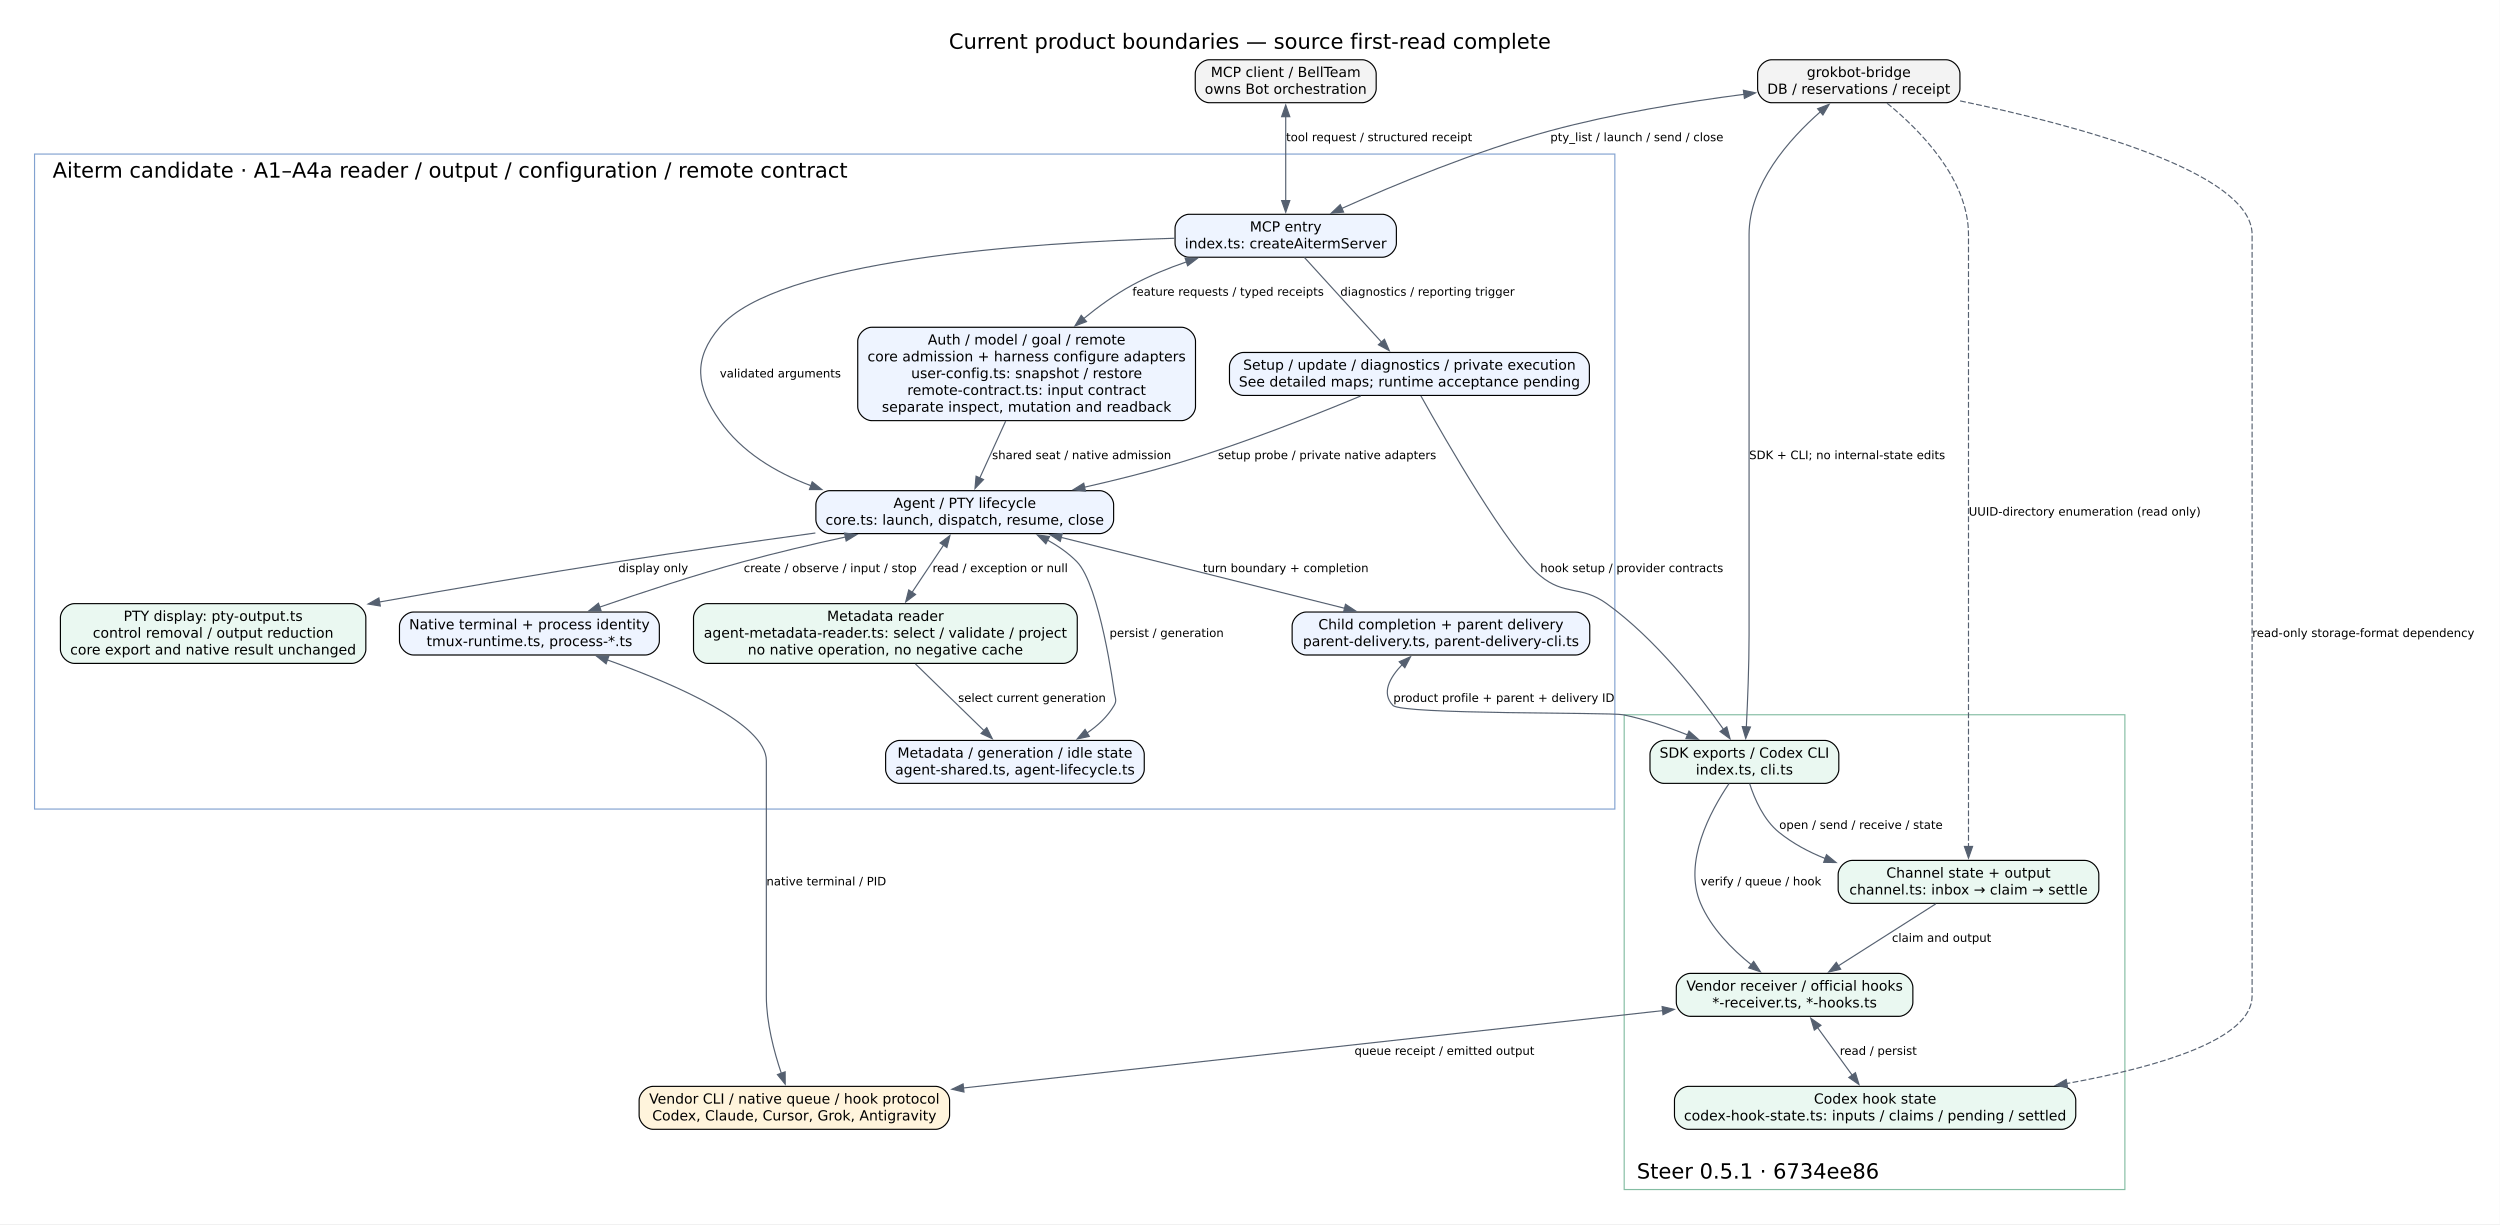
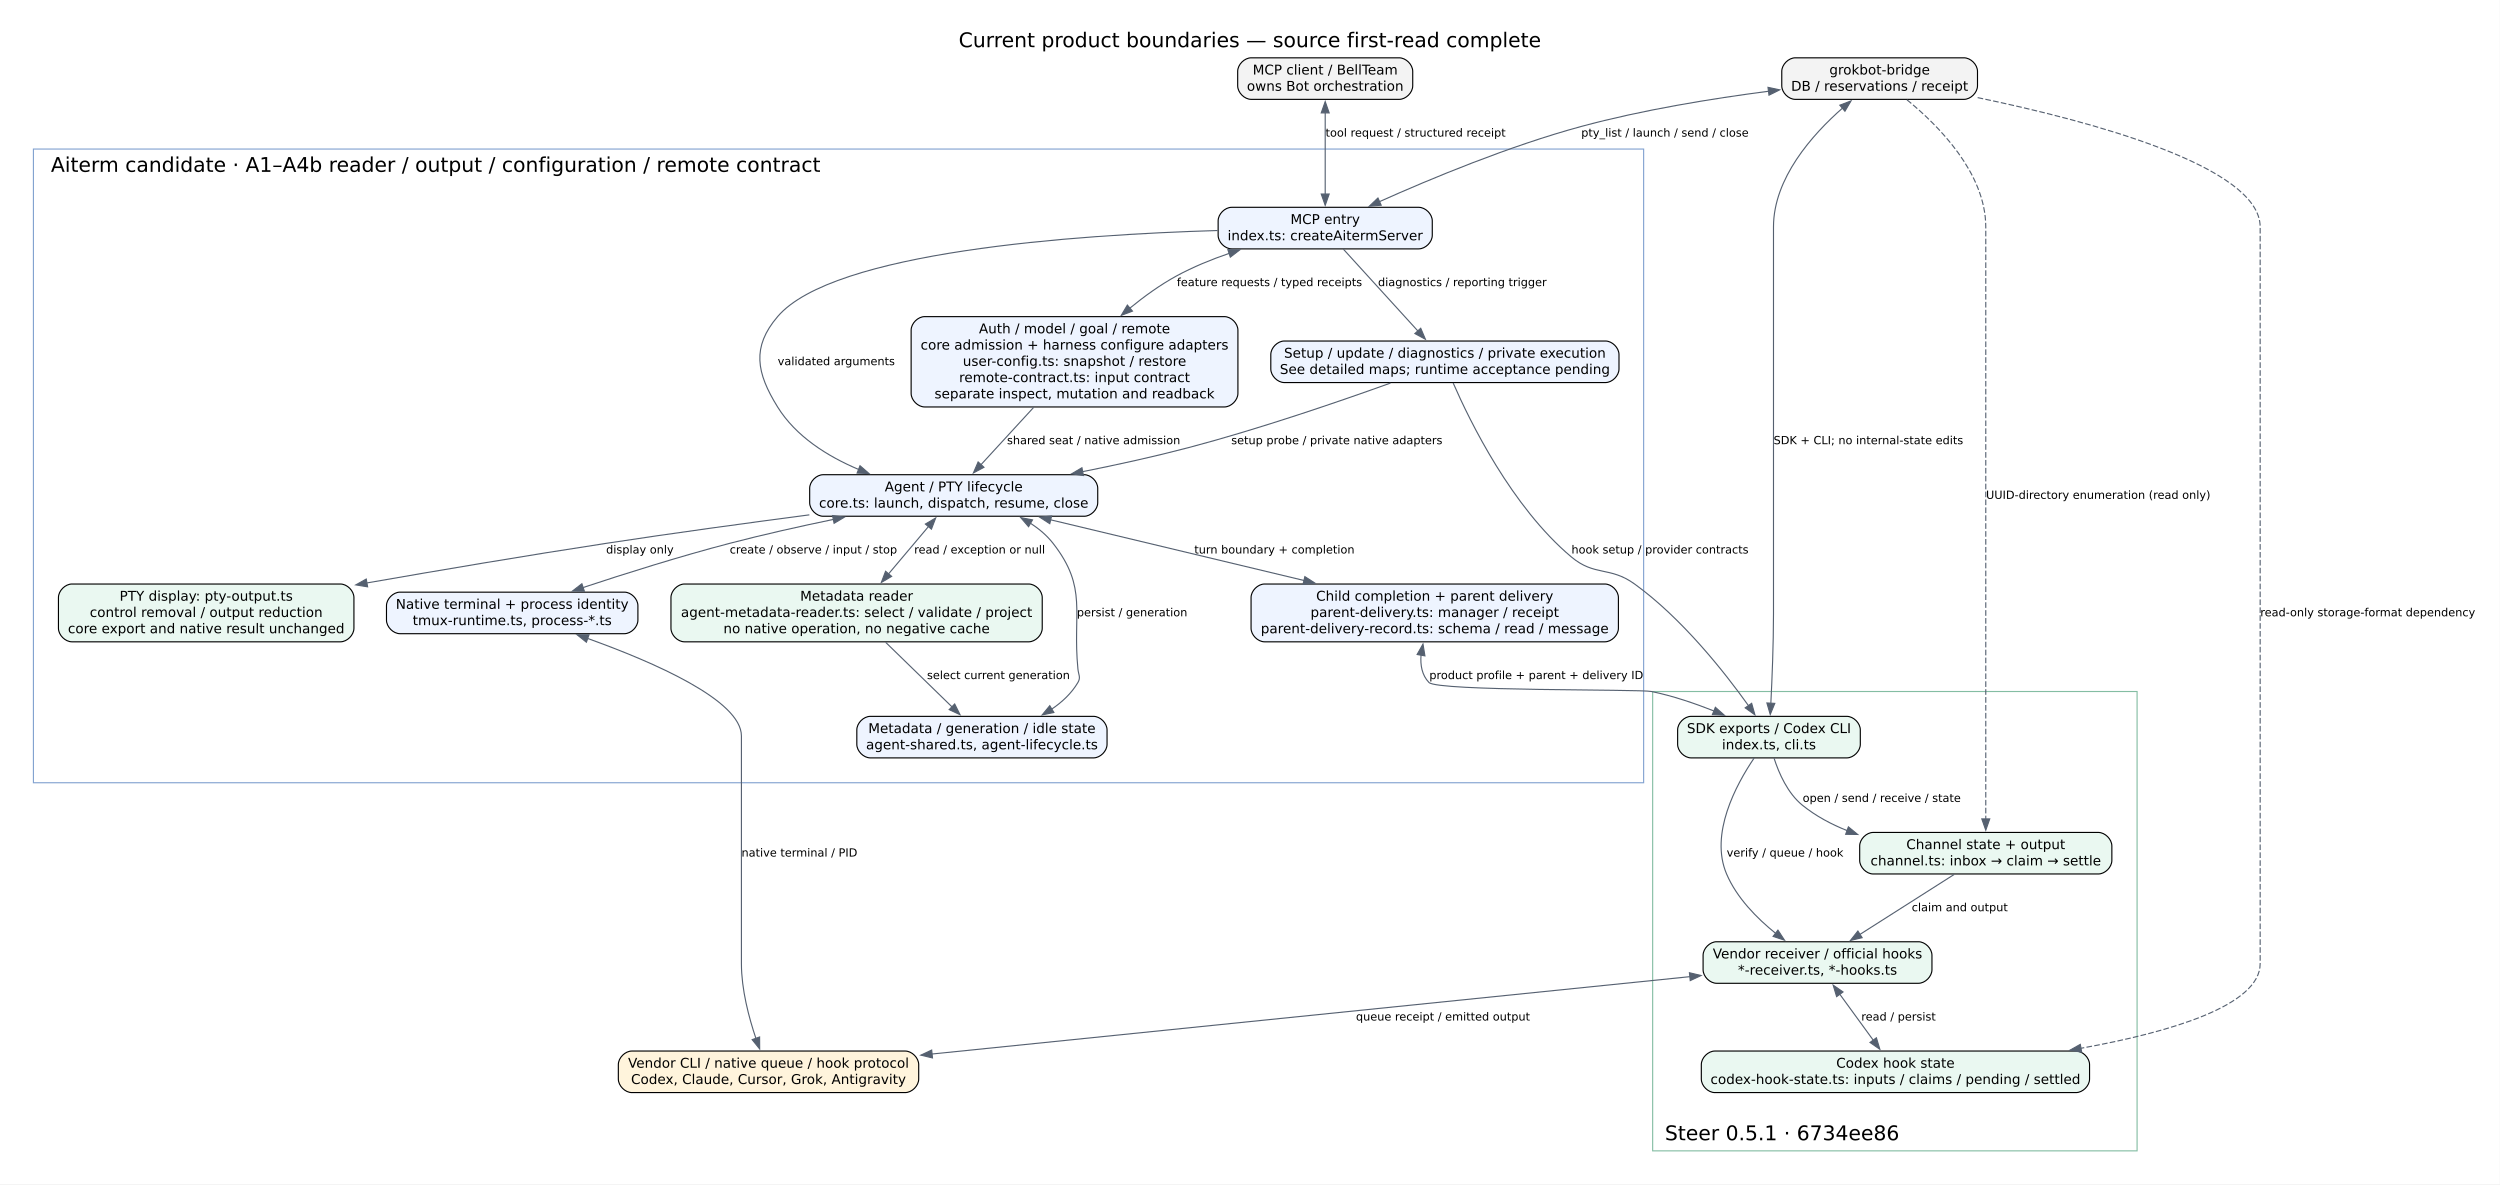
- <svg xmlns="http://www.w3.org/2000/svg" width="2142pt" height="1049pt" viewBox="0.00 0.00 2142.00 1049.00">
+ <svg xmlns="http://www.w3.org/2000/svg" width="2214pt" height="1049pt" viewBox="0.00 0.00 2214.00 1049.00">
  <g id="graph0" class="graph" transform="scale(1 1) rotate(0) translate(21.6 1027.2)">
-     <polygon fill="white" stroke="none" points="-21.6,21.6 -21.6,-1027.2 2120.19,-1027.2 2120.19,21.6 -21.6,21.6" />
-     <text xml:space="preserve" text-anchor="middle" x="1049.29" y="-985.4" font-family="DejaVu Sans" font-size="18.00">Current product boundaries — source first-read complete</text>
+     <polygon fill="white" stroke="none" points="-21.6,21.6 -21.6,-1027.2 2192.19,-1027.2 2192.19,21.6 -21.6,21.6" />
+     <text xml:space="preserve" text-anchor="middle" x="1085.29" y="-985.4" font-family="DejaVu Sans" font-size="18.00">Current product boundaries — source first-read complete</text>
    <g id="clust1" class="cluster">
-       <polygon fill="white" stroke="#82a2d0" points="8,-334 8,-895.2 1362,-895.2 1362,-334 8,-334" />
-       <text xml:space="preserve" text-anchor="middle" x="364.06" y="-875" font-family="DejaVu Sans" font-size="18.00">Aiterm candidate · A1–A4a reader / output / configuration / remote contract</text>
+       <polygon fill="white" stroke="#82a2d0" points="8,-334 8,-895.2 1434,-895.2 1434,-334 8,-334" />
+       <text xml:space="preserve" text-anchor="middle" x="364.26" y="-875" font-family="DejaVu Sans" font-size="18.00">Aiterm candidate · A1–A4b reader / output / configuration / remote contract</text>
    </g>
    <g id="clust2" class="cluster">
-       <polygon fill="white" stroke="#84bda3" points="1370,-8 1370,-414.8 1799,-414.8 1799,-8 1370,-8" />
-       <text xml:space="preserve" text-anchor="middle" x="1484.65" y="-17.4" font-family="DejaVu Sans" font-size="18.00">Steer 0.5.1 · 6734ee86</text>
+       <polygon fill="white" stroke="#84bda3" points="1442,-8 1442,-414.8 1871,-414.8 1871,-8 1442,-8" />
+       <text xml:space="preserve" text-anchor="middle" x="1556.65" y="-17.4" font-family="DejaVu Sans" font-size="18.00">Steer 0.5.1 · 6734ee86</text>
    </g>
    <g id="node1" class="node">
-       <path fill="#f3f3f3" stroke="black" d="M1145.51,-976C1145.51,-976 1014.49,-976 1014.49,-976 1008.49,-976 1002.49,-970 1002.49,-964 1002.49,-964 1002.49,-951.2 1002.49,-951.2 1002.49,-945.2 1008.49,-939.2 1014.49,-939.2 1014.49,-939.2 1145.51,-939.2 1145.51,-939.2 1151.51,-939.2 1157.51,-945.2 1157.51,-951.2 1157.51,-951.2 1157.51,-964 1157.51,-964 1157.51,-970 1151.51,-976 1145.51,-976" />
-       <text xml:space="preserve" text-anchor="middle" x="1080" y="-961.2" font-family="DejaVu Sans" font-size="12.00">MCP client / BellTeam</text>
-       <text xml:space="preserve" text-anchor="middle" x="1080" y="-946.8" font-family="DejaVu Sans" font-size="12.00">owns Bot orchestration</text>
+       <path fill="#f3f3f3" stroke="black" d="M1217.51,-976C1217.51,-976 1086.49,-976 1086.49,-976 1080.49,-976 1074.49,-970 1074.49,-964 1074.49,-964 1074.49,-951.2 1074.49,-951.2 1074.49,-945.2 1080.49,-939.2 1086.49,-939.2 1086.49,-939.2 1217.51,-939.2 1217.51,-939.2 1223.51,-939.2 1229.51,-945.2 1229.51,-951.2 1229.51,-951.2 1229.51,-964 1229.51,-964 1229.51,-970 1223.51,-976 1217.51,-976" />
+       <text xml:space="preserve" text-anchor="middle" x="1152" y="-961.2" font-family="DejaVu Sans" font-size="12.00">MCP client / BellTeam</text>
+       <text xml:space="preserve" text-anchor="middle" x="1152" y="-946.8" font-family="DejaVu Sans" font-size="12.00">owns Bot orchestration</text>
    </g>
    <g id="node3" class="node">
-       <path fill="#eef4ff" stroke="black" d="M1162.82,-843.6C1162.82,-843.6 997.18,-843.6 997.18,-843.6 991.18,-843.6 985.18,-837.6 985.18,-831.6 985.18,-831.6 985.18,-818.8 985.18,-818.8 985.18,-812.8 991.18,-806.8 997.18,-806.8 997.18,-806.8 1162.82,-806.8 1162.82,-806.8 1168.82,-806.8 1174.82,-812.8 1174.82,-818.8 1174.82,-818.8 1174.82,-831.6 1174.82,-831.6 1174.82,-837.6 1168.82,-843.6 1162.82,-843.6" />
-       <text xml:space="preserve" text-anchor="middle" x="1080" y="-828.8" font-family="DejaVu Sans" font-size="12.00">MCP entry</text>
-       <text xml:space="preserve" text-anchor="middle" x="1080" y="-814.4" font-family="DejaVu Sans" font-size="12.00">index.ts: createAitermServer</text>
+       <path fill="#eef4ff" stroke="black" d="M1234.82,-843.6C1234.82,-843.6 1069.18,-843.6 1069.18,-843.6 1063.18,-843.6 1057.18,-837.6 1057.18,-831.6 1057.18,-831.6 1057.18,-818.8 1057.18,-818.8 1057.18,-812.8 1063.18,-806.8 1069.18,-806.8 1069.18,-806.8 1234.82,-806.8 1234.82,-806.8 1240.82,-806.8 1246.82,-812.8 1246.82,-818.8 1246.82,-818.8 1246.82,-831.6 1246.82,-831.6 1246.82,-837.6 1240.82,-843.6 1234.82,-843.6" />
+       <text xml:space="preserve" text-anchor="middle" x="1152" y="-828.8" font-family="DejaVu Sans" font-size="12.00">MCP entry</text>
+       <text xml:space="preserve" text-anchor="middle" x="1152" y="-814.4" font-family="DejaVu Sans" font-size="12.00">index.ts: createAitermServer</text>
    </g>
    <g id="edge1" class="edge">
-       <path fill="none" stroke="#556070" d="M1080,-927.48C1080,-905.93 1080,-876.72 1080,-855.2" />
-       <polygon fill="#556070" stroke="#556070" points="1076.5,-927.23 1080,-937.23 1083.5,-927.23 1076.5,-927.23" />
-       <polygon fill="#556070" stroke="#556070" points="1083.5,-855.36 1080,-845.36 1076.5,-855.36 1083.5,-855.36" />
-       <text xml:space="preserve" text-anchor="middle" x="1160.08" y="-906.2" font-family="DejaVu Sans" font-size="10.00">tool request / structured receipt</text>
+       <path fill="none" stroke="#556070" d="M1152,-927.48C1152,-905.93 1152,-876.72 1152,-855.2" />
+       <polygon fill="#556070" stroke="#556070" points="1148.5,-927.23 1152,-937.23 1155.5,-927.23 1148.5,-927.23" />
+       <polygon fill="#556070" stroke="#556070" points="1155.5,-855.36 1152,-845.36 1148.5,-855.36 1155.5,-855.36" />
+       <text xml:space="preserve" text-anchor="middle" x="1232.08" y="-906.2" font-family="DejaVu Sans" font-size="10.00">tool request / structured receipt</text>
    </g>
    <g id="node2" class="node">
-       <path fill="#f3f3f3" stroke="black" d="M1645.67,-976C1645.67,-976 1496.33,-976 1496.33,-976 1490.33,-976 1484.33,-970 1484.33,-964 1484.33,-964 1484.33,-951.2 1484.33,-951.2 1484.33,-945.2 1490.33,-939.2 1496.33,-939.2 1496.33,-939.2 1645.67,-939.2 1645.67,-939.2 1651.67,-939.2 1657.67,-945.2 1657.67,-951.2 1657.67,-951.2 1657.67,-964 1657.67,-964 1657.67,-970 1651.67,-976 1645.67,-976" />
-       <text xml:space="preserve" text-anchor="middle" x="1571" y="-961.2" font-family="DejaVu Sans" font-size="12.00">grokbot-bridge</text>
-       <text xml:space="preserve" text-anchor="middle" x="1571" y="-946.8" font-family="DejaVu Sans" font-size="12.00">DB / reservations / receipt</text>
+       <path fill="#f3f3f3" stroke="black" d="M1717.67,-976C1717.67,-976 1568.33,-976 1568.33,-976 1562.33,-976 1556.33,-970 1556.33,-964 1556.33,-964 1556.33,-951.2 1556.33,-951.2 1556.33,-945.2 1562.33,-939.2 1568.33,-939.2 1568.33,-939.2 1717.67,-939.2 1717.67,-939.2 1723.67,-939.2 1729.67,-945.2 1729.67,-951.2 1729.67,-951.2 1729.67,-964 1729.67,-964 1729.67,-970 1723.67,-976 1717.67,-976" />
+       <text xml:space="preserve" text-anchor="middle" x="1643" y="-961.2" font-family="DejaVu Sans" font-size="12.00">grokbot-bridge</text>
+       <text xml:space="preserve" text-anchor="middle" x="1643" y="-946.8" font-family="DejaVu Sans" font-size="12.00">DB / reservations / receipt</text>
    </g>
    <g id="edge2" class="edge">
-       <path fill="none" stroke="#556070" d="M1472.82,-946.41C1422.58,-939.89 1360.79,-929.86 1306.72,-915.2 1243.25,-897.99 1173.21,-868.84 1128.02,-848.61" />
-       <polygon fill="#556070" stroke="#556070" points="1472.14,-949.85 1482.5,-947.64 1473.02,-942.91 1472.14,-949.85" />
-       <polygon fill="#556070" stroke="#556070" points="1129.58,-845.48 1119.03,-844.55 1126.7,-851.86 1129.58,-845.48" />
-       <text xml:space="preserve" text-anchor="middle" x="1380.86" y="-906.2" font-family="DejaVu Sans" font-size="10.00">pty_list / launch / send / close</text>
+       <path fill="none" stroke="#556070" d="M1544.82,-946.41C1494.58,-939.89 1432.79,-929.86 1378.72,-915.2 1315.25,-897.99 1245.21,-868.84 1200.02,-848.61" />
+       <polygon fill="#556070" stroke="#556070" points="1544.14,-949.85 1554.5,-947.64 1545.02,-942.91 1544.14,-949.85" />
+       <polygon fill="#556070" stroke="#556070" points="1201.58,-845.48 1191.03,-844.55 1198.7,-851.86 1201.58,-845.48" />
+       <text xml:space="preserve" text-anchor="middle" x="1452.86" y="-906.2" font-family="DejaVu Sans" font-size="10.00">pty_list / launch / send / close</text>
    </g>
    <g id="node12" class="node">
-       <path fill="#eaf8f1" stroke="black" d="M1541.89,-392.8C1541.89,-392.8 1404.11,-392.8 1404.11,-392.8 1398.11,-392.8 1392.11,-386.8 1392.11,-380.8 1392.11,-380.8 1392.11,-368 1392.11,-368 1392.11,-362 1398.11,-356 1404.11,-356 1404.11,-356 1541.89,-356 1541.89,-356 1547.89,-356 1553.89,-362 1553.89,-368 1553.89,-368 1553.89,-380.8 1553.89,-380.8 1553.89,-386.8 1547.89,-392.8 1541.89,-392.8" />
-       <text xml:space="preserve" text-anchor="middle" x="1473" y="-378" font-family="DejaVu Sans" font-size="12.00">SDK exports / Codex CLI</text>
-       <text xml:space="preserve" text-anchor="middle" x="1473" y="-363.6" font-family="DejaVu Sans" font-size="12.00">index.ts, cli.ts</text>
+       <path fill="#eaf8f1" stroke="black" d="M1613.89,-392.8C1613.89,-392.8 1476.11,-392.8 1476.11,-392.8 1470.11,-392.8 1464.11,-386.8 1464.11,-380.8 1464.11,-380.8 1464.11,-368 1464.11,-368 1464.11,-362 1470.11,-356 1476.11,-356 1476.11,-356 1613.89,-356 1613.89,-356 1619.89,-356 1625.89,-362 1625.89,-368 1625.89,-368 1625.89,-380.8 1625.89,-380.8 1625.89,-386.8 1619.89,-392.8 1613.89,-392.8" />
+       <text xml:space="preserve" text-anchor="middle" x="1545" y="-378" font-family="DejaVu Sans" font-size="12.00">SDK exports / Codex CLI</text>
+       <text xml:space="preserve" text-anchor="middle" x="1545" y="-363.6" font-family="DejaVu Sans" font-size="12.00">index.ts, cli.ts</text>
    </g>
    <g id="edge17" class="edge">
-       <path fill="none" stroke="#556070" d="M1538.28,-931.6C1511.15,-907.79 1477,-869.26 1477,-826.2 1477,-826.2 1477,-826.2 1477,-483.4 1477,-456.61 1475.76,-426.11 1474.66,-404.37" />
-       <polygon fill="#556070" stroke="#556070" points="1535.74,-934.04 1545.64,-937.82 1540.26,-928.69 1535.74,-934.04" />
-       <polygon fill="#556070" stroke="#556070" points="1478.16,-404.29 1474.13,-394.49 1471.17,-404.66 1478.16,-404.29" />
-       <text xml:space="preserve" text-anchor="middle" x="1561.05" y="-633.8" font-family="DejaVu Sans" font-size="10.00">SDK + CLI; no internal-state edits</text>
+       <path fill="none" stroke="#556070" d="M1610.28,-931.6C1583.15,-907.79 1549,-869.26 1549,-826.2 1549,-826.2 1549,-826.2 1549,-483.4 1549,-456.61 1547.76,-426.11 1546.66,-404.37" />
+       <polygon fill="#556070" stroke="#556070" points="1607.74,-934.04 1617.64,-937.82 1612.26,-928.69 1607.74,-934.04" />
+       <polygon fill="#556070" stroke="#556070" points="1550.16,-404.29 1546.13,-394.49 1543.17,-404.66 1550.16,-404.29" />
+       <text xml:space="preserve" text-anchor="middle" x="1633.05" y="-633.8" font-family="DejaVu Sans" font-size="10.00">SDK + CLI; no internal-state edits</text>
    </g>
    <g id="node14" class="node">
-       <path fill="#eaf8f1" stroke="black" d="M1764.66,-290C1764.66,-290 1565.34,-290 1565.34,-290 1559.34,-290 1553.34,-284 1553.34,-278 1553.34,-278 1553.34,-265.2 1553.34,-265.2 1553.34,-259.2 1559.34,-253.2 1565.34,-253.2 1565.34,-253.2 1764.66,-253.2 1764.66,-253.2 1770.66,-253.2 1776.66,-259.2 1776.66,-265.2 1776.66,-265.2 1776.66,-278 1776.66,-278 1776.66,-284 1770.66,-290 1764.66,-290" />
-       <text xml:space="preserve" text-anchor="middle" x="1665" y="-275.2" font-family="DejaVu Sans" font-size="12.00">Channel state + output</text>
-       <text xml:space="preserve" text-anchor="middle" x="1665" y="-260.8" font-family="DejaVu Sans" font-size="12.00">channel.ts: inbox → claim → settle</text>
+       <path fill="#eaf8f1" stroke="black" d="M1836.66,-290C1836.66,-290 1637.34,-290 1637.34,-290 1631.34,-290 1625.34,-284 1625.34,-278 1625.34,-278 1625.34,-265.2 1625.34,-265.2 1625.34,-259.2 1631.34,-253.2 1637.34,-253.2 1637.34,-253.2 1836.66,-253.2 1836.66,-253.2 1842.66,-253.2 1848.66,-259.2 1848.66,-265.2 1848.66,-265.2 1848.66,-278 1848.66,-278 1848.66,-284 1842.66,-290 1836.66,-290" />
+       <text xml:space="preserve" text-anchor="middle" x="1737" y="-275.2" font-family="DejaVu Sans" font-size="12.00">Channel state + output</text>
+       <text xml:space="preserve" text-anchor="middle" x="1737" y="-260.8" font-family="DejaVu Sans" font-size="12.00">channel.ts: inbox → claim → settle</text>
    </g>
    <g id="edge19" class="edge">
-       <path fill="none" stroke="#556070" stroke-dasharray="5,2" d="M1595.21,-938.8C1623.06,-916.07 1665,-873.92 1665,-826.2 1665,-826.2 1665,-826.2 1665,-373.4 1665,-349.34 1665,-322.06 1665,-301.95" />
-       <polygon fill="#556070" stroke="#556070" points="1668.5,-301.96 1665,-291.96 1661.5,-301.96 1668.5,-301.96" />
-       <text xml:space="preserve" text-anchor="middle" x="1764.6" y="-585.4" font-family="DejaVu Sans" font-size="10.00">UUID-directory enumeration (read only)</text>
+       <path fill="none" stroke="#556070" stroke-dasharray="5,2" d="M1667.21,-938.8C1695.06,-916.07 1737,-873.92 1737,-826.2 1737,-826.2 1737,-826.2 1737,-373.4 1737,-349.34 1737,-322.06 1737,-301.95" />
+       <polygon fill="#556070" stroke="#556070" points="1740.5,-301.96 1737,-291.96 1733.5,-301.96 1740.5,-301.96" />
+       <text xml:space="preserve" text-anchor="middle" x="1836.6" y="-585.4" font-family="DejaVu Sans" font-size="10.00">UUID-directory enumeration (read only)</text>
    </g>
    <g id="node15" class="node">
-       <path fill="#eaf8f1" stroke="black" d="M1744.91,-96.4C1744.91,-96.4 1425.09,-96.4 1425.09,-96.4 1419.09,-96.4 1413.09,-90.4 1413.09,-84.4 1413.09,-84.4 1413.09,-71.6 1413.09,-71.6 1413.09,-65.6 1419.09,-59.6 1425.09,-59.6 1425.09,-59.6 1744.91,-59.6 1744.91,-59.6 1750.91,-59.6 1756.91,-65.6 1756.91,-71.6 1756.91,-71.6 1756.91,-84.4 1756.91,-84.4 1756.91,-90.4 1750.91,-96.4 1744.91,-96.4" />
-       <text xml:space="preserve" text-anchor="middle" x="1585" y="-81.6" font-family="DejaVu Sans" font-size="12.00">Codex hook state</text>
-       <text xml:space="preserve" text-anchor="middle" x="1585" y="-67.2" font-family="DejaVu Sans" font-size="12.00">codex-hook-state.ts: inputs / claims / pending / settled</text>
+       <path fill="#eaf8f1" stroke="black" d="M1816.91,-96.4C1816.91,-96.4 1497.09,-96.4 1497.09,-96.4 1491.09,-96.4 1485.09,-90.4 1485.09,-84.4 1485.09,-84.4 1485.09,-71.6 1485.09,-71.6 1485.09,-65.6 1491.09,-59.6 1497.09,-59.6 1497.09,-59.6 1816.91,-59.6 1816.91,-59.6 1822.91,-59.6 1828.91,-65.6 1828.91,-71.6 1828.91,-71.6 1828.91,-84.4 1828.91,-84.4 1828.91,-90.4 1822.91,-96.4 1816.91,-96.4" />
+       <text xml:space="preserve" text-anchor="middle" x="1657" y="-81.6" font-family="DejaVu Sans" font-size="12.00">Codex hook state</text>
+       <text xml:space="preserve" text-anchor="middle" x="1657" y="-67.2" font-family="DejaVu Sans" font-size="12.00">codex-hook-state.ts: inputs / claims / pending / settled</text>
    </g>
    <g id="edge18" class="edge">
-       <path fill="none" stroke="#556070" stroke-dasharray="5,2" d="M1657.79,-940.76C1757.64,-920 1908,-879.84 1908,-826.2 1908,-826.2 1908,-826.2 1908,-173.8 1908,-136.82 1829.07,-113.24 1749.25,-98.84" />
-       <polygon fill="#556070" stroke="#556070" points="1749.93,-95.41 1739.48,-97.13 1748.72,-102.3 1749.93,-95.41" />
-       <text xml:space="preserve" text-anchor="middle" x="2003.29" y="-481.4" font-family="DejaVu Sans" font-size="10.00">read-only storage-format dependency</text>
+       <path fill="none" stroke="#556070" stroke-dasharray="5,2" d="M1729.79,-940.76C1829.64,-920 1980,-879.84 1980,-826.2 1980,-826.2 1980,-826.2 1980,-173.8 1980,-136.82 1901.07,-113.24 1821.25,-98.84" />
+       <polygon fill="#556070" stroke="#556070" points="1821.93,-95.41 1811.48,-97.13 1820.72,-102.3 1821.93,-95.41" />
+       <text xml:space="preserve" text-anchor="middle" x="2075.29" y="-481.4" font-family="DejaVu Sans" font-size="10.00">read-only storage-format dependency</text>
    </g>
    <g id="node4" class="node">
-       <path fill="#eef4ff" stroke="black" d="M920.55,-606.8C920.55,-606.8 689.45,-606.8 689.45,-606.8 683.45,-606.8 677.45,-600.8 677.45,-594.8 677.45,-594.8 677.45,-582 677.45,-582 677.45,-576 683.45,-570 689.45,-570 689.45,-570 920.55,-570 920.55,-570 926.55,-570 932.55,-576 932.55,-582 932.55,-582 932.55,-594.8 932.55,-594.8 932.55,-600.8 926.55,-606.8 920.55,-606.8" />
-       <text xml:space="preserve" text-anchor="middle" x="805" y="-592" font-family="DejaVu Sans" font-size="12.00">Agent / PTY lifecycle</text>
-       <text xml:space="preserve" text-anchor="middle" x="805" y="-577.6" font-family="DejaVu Sans" font-size="12.00">core.ts: launch, dispatch, resume, close</text>
+       <path fill="#eef4ff" stroke="black" d="M938.55,-606.8C938.55,-606.8 707.45,-606.8 707.45,-606.8 701.45,-606.8 695.45,-600.8 695.45,-594.8 695.45,-594.8 695.45,-582 695.45,-582 695.45,-576 701.45,-570 707.45,-570 707.45,-570 938.55,-570 938.55,-570 944.55,-570 950.55,-576 950.55,-582 950.55,-582 950.55,-594.8 950.55,-594.8 950.55,-600.8 944.55,-606.8 938.55,-606.8" />
+       <text xml:space="preserve" text-anchor="middle" x="823" y="-592" font-family="DejaVu Sans" font-size="12.00">Agent / PTY lifecycle</text>
+       <text xml:space="preserve" text-anchor="middle" x="823" y="-577.6" font-family="DejaVu Sans" font-size="12.00">core.ts: launch, dispatch, resume, close</text>
    </g>
    <g id="edge3" class="edge">
-       <path fill="none" stroke="#556070" d="M984.75,-823.06C858,-819.29 644.11,-804.33 595.04,-746.8 571.96,-719.75 574.7,-695.97 595.04,-666.8 613.67,-640.07 642.62,-622.55 673.14,-611.07" />
-       <polygon fill="#556070" stroke="#556070" points="674.29,-614.38 682.56,-607.76 671.96,-607.78 674.29,-614.38" />
-       <text xml:space="preserve" text-anchor="middle" x="647.02" y="-703.8" font-family="DejaVu Sans" font-size="10.00">validated arguments</text>
+       <path fill="none" stroke="#556070" d="M1056.75,-823.06C930,-819.29 716.11,-804.33 667.04,-746.8 643.96,-719.75 648.3,-697.02 667.04,-666.8 683.21,-640.72 711.09,-623.15 738.84,-611.44" />
+       <polygon fill="#556070" stroke="#556070" points="740.03,-614.74 748.04,-607.8 737.45,-608.23 740.03,-614.74" />
+       <text xml:space="preserve" text-anchor="middle" x="719.02" y="-703.8" font-family="DejaVu Sans" font-size="10.00">validated arguments</text>
    </g>
    <g id="node10" class="node">
-       <path fill="#eef4ff" stroke="black" d="M990.7,-746.8C990.7,-746.8 725.3,-746.8 725.3,-746.8 719.3,-746.8 713.3,-740.8 713.3,-734.8 713.3,-734.8 713.3,-678.8 713.3,-678.8 713.3,-672.8 719.3,-666.8 725.3,-666.8 725.3,-666.8 990.7,-666.8 990.7,-666.8 996.7,-666.8 1002.7,-672.8 1002.7,-678.8 1002.7,-678.8 1002.7,-734.8 1002.7,-734.8 1002.7,-740.8 996.7,-746.8 990.7,-746.8" />
-       <text xml:space="preserve" text-anchor="middle" x="858" y="-732" font-family="DejaVu Sans" font-size="12.00">Auth / model / goal / remote</text>
-       <text xml:space="preserve" text-anchor="middle" x="858" y="-717.6" font-family="DejaVu Sans" font-size="12.00">core admission + harness configure adapters</text>
-       <text xml:space="preserve" text-anchor="middle" x="858" y="-703.2" font-family="DejaVu Sans" font-size="12.00">user-config.ts: snapshot / restore</text>
-       <text xml:space="preserve" text-anchor="middle" x="858" y="-688.8" font-family="DejaVu Sans" font-size="12.00">remote-contract.ts: input contract</text>
-       <text xml:space="preserve" text-anchor="middle" x="858" y="-674.4" font-family="DejaVu Sans" font-size="12.00">separate inspect, mutation and readback</text>
+       <path fill="#eef4ff" stroke="black" d="M1062.7,-746.8C1062.7,-746.8 797.3,-746.8 797.3,-746.8 791.3,-746.8 785.3,-740.8 785.3,-734.8 785.3,-734.8 785.3,-678.8 785.3,-678.8 785.3,-672.8 791.3,-666.8 797.3,-666.8 797.3,-666.8 1062.7,-666.8 1062.7,-666.8 1068.7,-666.8 1074.7,-672.8 1074.7,-678.8 1074.7,-678.8 1074.7,-734.8 1074.7,-734.8 1074.7,-740.8 1068.7,-746.8 1062.7,-746.8" />
+       <text xml:space="preserve" text-anchor="middle" x="930" y="-732" font-family="DejaVu Sans" font-size="12.00">Auth / model / goal / remote</text>
+       <text xml:space="preserve" text-anchor="middle" x="930" y="-717.6" font-family="DejaVu Sans" font-size="12.00">core admission + harness configure adapters</text>
+       <text xml:space="preserve" text-anchor="middle" x="930" y="-703.2" font-family="DejaVu Sans" font-size="12.00">user-config.ts: snapshot / restore</text>
+       <text xml:space="preserve" text-anchor="middle" x="930" y="-688.8" font-family="DejaVu Sans" font-size="12.00">remote-contract.ts: input contract</text>
+       <text xml:space="preserve" text-anchor="middle" x="930" y="-674.4" font-family="DejaVu Sans" font-size="12.00">separate inspect, mutation and readback</text>
    </g>
    <g id="edge20" class="edge">
-       <path fill="none" stroke="#556070" d="M995.31,-802.94C979.23,-797.43 962.88,-790.75 948.29,-782.8 933.9,-774.96 919.64,-764.64 906.84,-754.17" />
-       <polygon fill="#556070" stroke="#556070" points="993.78,-806.13 1004.38,-805.93 995.97,-799.48 993.78,-806.13" />
-       <polygon fill="#556070" stroke="#556070" points="909.3,-751.67 899.4,-747.91 904.79,-757.03 909.3,-751.67" />
-       <text xml:space="preserve" text-anchor="middle" x="1030.65" y="-773.8" font-family="DejaVu Sans" font-size="10.00">feature requests / typed receipts</text>
+       <path fill="none" stroke="#556070" d="M1067.31,-802.94C1051.23,-797.43 1034.88,-790.75 1020.29,-782.8 1005.9,-774.96 991.64,-764.64 978.84,-754.17" />
+       <polygon fill="#556070" stroke="#556070" points="1065.78,-806.13 1076.38,-805.93 1067.97,-799.48 1065.78,-806.13" />
+       <polygon fill="#556070" stroke="#556070" points="981.3,-751.67 971.4,-747.91 976.79,-757.03 981.3,-751.67" />
+       <text xml:space="preserve" text-anchor="middle" x="1102.65" y="-773.8" font-family="DejaVu Sans" font-size="10.00">feature requests / typed receipts</text>
    </g>
    <g id="node11" class="node">
-       <path fill="#eef4ff" stroke="black" d="M1328.18,-725.2C1328.18,-725.2 1043.82,-725.2 1043.82,-725.2 1037.82,-725.2 1031.82,-719.2 1031.82,-713.2 1031.82,-713.2 1031.82,-700.4 1031.82,-700.4 1031.82,-694.4 1037.82,-688.4 1043.82,-688.4 1043.82,-688.4 1328.18,-688.4 1328.18,-688.4 1334.18,-688.4 1340.18,-694.4 1340.18,-700.4 1340.18,-700.4 1340.18,-713.2 1340.18,-713.2 1340.18,-719.2 1334.18,-725.2 1328.18,-725.2" />
-       <text xml:space="preserve" text-anchor="middle" x="1186" y="-710.4" font-family="DejaVu Sans" font-size="12.00">Setup / update / diagnostics / private execution</text>
-       <text xml:space="preserve" text-anchor="middle" x="1186" y="-696" font-family="DejaVu Sans" font-size="12.00">See detailed maps; runtime acceptance pending</text>
+       <path fill="#eef4ff" stroke="black" d="M1400.18,-725.2C1400.18,-725.2 1115.82,-725.2 1115.82,-725.2 1109.82,-725.2 1103.82,-719.2 1103.82,-713.2 1103.82,-713.2 1103.82,-700.4 1103.82,-700.4 1103.82,-694.4 1109.82,-688.4 1115.82,-688.4 1115.82,-688.4 1400.18,-688.4 1400.18,-688.4 1406.18,-688.4 1412.18,-694.4 1412.18,-700.4 1412.18,-700.4 1412.18,-713.2 1412.18,-713.2 1412.18,-719.2 1406.18,-725.2 1400.18,-725.2" />
+       <text xml:space="preserve" text-anchor="middle" x="1258" y="-710.4" font-family="DejaVu Sans" font-size="12.00">Setup / update / diagnostics / private execution</text>
+       <text xml:space="preserve" text-anchor="middle" x="1258" y="-696" font-family="DejaVu Sans" font-size="12.00">See detailed maps; runtime acceptance pending</text>
    </g>
    <g id="edge23" class="edge">
-       <path fill="none" stroke="#556070" d="M1096.1,-806.52C1113.69,-787.21 1142.04,-756.07 1162.2,-733.94" />
-       <polygon fill="#556070" stroke="#556070" points="1164.59,-736.51 1168.73,-726.76 1159.41,-731.8 1164.59,-736.51" />
-       <text xml:space="preserve" text-anchor="middle" x="1201.44" y="-773.8" font-family="DejaVu Sans" font-size="10.00">diagnostics / reporting trigger</text>
+       <path fill="none" stroke="#556070" d="M1168.1,-806.52C1185.69,-787.21 1214.04,-756.07 1234.2,-733.94" />
+       <polygon fill="#556070" stroke="#556070" points="1236.59,-736.51 1240.73,-726.76 1231.41,-731.8 1236.59,-736.51" />
+       <text xml:space="preserve" text-anchor="middle" x="1273.44" y="-773.8" font-family="DejaVu Sans" font-size="10.00">diagnostics / reporting trigger</text>
    </g>
    <g id="node5" class="node">
      <path fill="#eaf8f1" stroke="black" d="M279.84,-510C279.84,-510 42.16,-510 42.16,-510 36.16,-510 30.16,-504 30.16,-498 30.16,-498 30.16,-470.8 30.16,-470.8 30.16,-464.8 36.16,-458.8 42.16,-458.8 42.16,-458.8 279.84,-458.8 279.84,-458.8 285.84,-458.8 291.84,-464.8 291.84,-470.8 291.84,-470.8 291.84,-498 291.84,-498 291.84,-504 285.84,-510 279.84,-510" />
      <text xml:space="preserve" text-anchor="middle" x="161" y="-495.2" font-family="DejaVu Sans" font-size="12.00">PTY display: pty-output.ts</text>
      <text xml:space="preserve" text-anchor="middle" x="161" y="-480.8" font-family="DejaVu Sans" font-size="12.00">control removal / output reduction</text>
      <text xml:space="preserve" text-anchor="middle" x="161" y="-466.4" font-family="DejaVu Sans" font-size="12.00">core export and native result unchanged</text>
    </g>
    <g id="edge5" class="edge">
-       <path fill="none" stroke="#556070" d="M677.01,-570.53C624.61,-563.36 563.42,-554.67 508.16,-546 440.74,-535.42 366.15,-522.55 303.45,-511.4" />
-       <polygon fill="#556070" stroke="#556070" points="304.24,-507.98 293.78,-509.68 303.01,-514.88 304.24,-507.98" />
-       <text xml:space="preserve" text-anchor="middle" x="538.08" y="-537" font-family="DejaVu Sans" font-size="10.00">display only</text>
+       <path fill="none" stroke="#556070" d="M695.17,-571.25C639.77,-563.98 574.2,-555.02 515.16,-546 445.21,-535.32 367.71,-522.2 303.09,-510.91" />
+       <polygon fill="#556070" stroke="#556070" points="303.95,-507.51 293.5,-509.23 302.75,-514.4 303.95,-507.51" />
+       <text xml:space="preserve" text-anchor="middle" x="545.08" y="-537" font-family="DejaVu Sans" font-size="10.00">display only</text>
    </g>
    <g id="node6" class="node">
      <path fill="#eaf8f1" stroke="black" d="M889.4,-510C889.4,-510 584.6,-510 584.6,-510 578.6,-510 572.6,-504 572.6,-498 572.6,-498 572.6,-470.8 572.6,-470.8 572.6,-464.8 578.6,-458.8 584.6,-458.8 584.6,-458.8 889.4,-458.8 889.4,-458.8 895.4,-458.8 901.4,-464.8 901.4,-470.8 901.4,-470.8 901.4,-498 901.4,-498 901.4,-504 895.4,-510 889.4,-510" />
      <text xml:space="preserve" text-anchor="middle" x="737" y="-495.2" font-family="DejaVu Sans" font-size="12.00">Metadata reader</text>
      <text xml:space="preserve" text-anchor="middle" x="737" y="-480.8" font-family="DejaVu Sans" font-size="12.00">agent-metadata-reader.ts: select / validate / project</text>
      <text xml:space="preserve" text-anchor="middle" x="737" y="-466.4" font-family="DejaVu Sans" font-size="12.00">no native operation, no negative cache</text>
    </g>
    <g id="edge6" class="edge">
-       <path fill="none" stroke="#556070" d="M786.78,-560.06C778.46,-547.59 768.52,-532.68 759.72,-519.47" />
-       <polygon fill="#556070" stroke="#556070" points="783.86,-561.99 792.32,-568.37 789.68,-558.11 783.86,-561.99" />
-       <polygon fill="#556070" stroke="#556070" points="762.85,-517.86 754.39,-511.48 757.02,-521.74 762.85,-517.86" />
-       <text xml:space="preserve" text-anchor="middle" x="835.35" y="-537" font-family="DejaVu Sans" font-size="10.00">read / exception or null</text>
+       <path fill="none" stroke="#556070" d="M800.7,-560.95C789.87,-548.1 776.74,-532.53 765.22,-518.87" />
+       <polygon fill="#556070" stroke="#556070" points="797.92,-563.09 807.04,-568.48 803.27,-558.57 797.92,-563.09" />
+       <polygon fill="#556070" stroke="#556070" points="768.03,-516.77 758.9,-511.38 762.67,-521.28 768.03,-516.77" />
+       <text xml:space="preserve" text-anchor="middle" x="845.96" y="-537" font-family="DejaVu Sans" font-size="10.00">read / exception or null</text>
    </g>
    <g id="node7" class="node">
      <path fill="#eef4ff" stroke="black" d="M946.8,-392.8C946.8,-392.8 749.2,-392.8 749.2,-392.8 743.2,-392.8 737.2,-386.8 737.2,-380.8 737.2,-380.8 737.2,-368 737.2,-368 737.2,-362 743.2,-356 749.2,-356 749.2,-356 946.8,-356 946.8,-356 952.8,-356 958.8,-362 958.8,-368 958.8,-368 958.8,-380.8 958.8,-380.8 958.8,-386.8 952.8,-392.8 946.8,-392.8" />
      <text xml:space="preserve" text-anchor="middle" x="848" y="-378" font-family="DejaVu Sans" font-size="12.00">Metadata / generation / idle state</text>
      <text xml:space="preserve" text-anchor="middle" x="848" y="-363.6" font-family="DejaVu Sans" font-size="12.00">agent-shared.ts, agent-lifecycle.ts</text>
    </g>
    <g id="edge4" class="edge">
-       <path fill="none" stroke="#556070" d="M875.88,-564.46C885.08,-559.4 893.79,-553.3 901,-546 920.74,-526.02 932.92,-435.54 933,-434.8 933.59,-429.5 935.7,-427.4 933,-422.8 927.35,-413.18 918.97,-405.38 909.63,-399.08" />
-       <polygon fill="#556070" stroke="#556070" points="874.47,-561.26 867.12,-568.89 877.62,-567.51 874.47,-561.26" />
+       <path fill="none" stroke="#556070" d="M890.97,-563.82C898.56,-558.9 905.52,-553.02 911,-546 942.02,-506.3 928.09,-484.94 933,-434.8 933.52,-429.49 935.7,-427.4 933,-422.8 927.35,-413.18 918.97,-405.38 909.63,-399.08" />
+       <polygon fill="#556070" stroke="#556070" points="889.29,-560.75 882.39,-568.79 892.79,-566.8 889.29,-560.75" />
      <polygon fill="#556070" stroke="#556070" points="911.71,-396.25 901.34,-394.07 908.08,-402.24 911.71,-396.25" />
-       <text xml:space="preserve" text-anchor="middle" x="977.97" y="-481.4" font-family="DejaVu Sans" font-size="10.00">persist / generation</text>
+       <text xml:space="preserve" text-anchor="middle" x="980.99" y="-481.4" font-family="DejaVu Sans" font-size="10.00">persist / generation</text>
    </g>
    <g id="node8" class="node">
      <path fill="#eef4ff" stroke="black" d="M531.33,-502.8C531.33,-502.8 332.67,-502.8 332.67,-502.8 326.67,-502.8 320.67,-496.8 320.67,-490.8 320.67,-490.8 320.67,-478 320.67,-478 320.67,-472 326.67,-466 332.67,-466 332.67,-466 531.33,-466 531.33,-466 537.33,-466 543.33,-472 543.33,-478 543.33,-478 543.33,-490.8 543.33,-490.8 543.33,-496.8 537.33,-502.8 531.33,-502.8" />
      <text xml:space="preserve" text-anchor="middle" x="432" y="-488" font-family="DejaVu Sans" font-size="12.00">Native terminal + process identity</text>
      <text xml:space="preserve" text-anchor="middle" x="432" y="-473.6" font-family="DejaVu Sans" font-size="12.00">tmux-runtime.ts, process-*.ts</text>
    </g>
    <g id="edge8" class="edge">
-       <path fill="none" stroke="#556070" d="M702.77,-567.1C674.37,-560.91 643.63,-553.69 615.53,-546 573.88,-534.61 527.73,-519.35 492.12,-507" />
-       <polygon fill="#556070" stroke="#556070" points="701.95,-570.5 712.46,-569.19 703.42,-563.66 701.95,-570.5" />
-       <polygon fill="#556070" stroke="#556070" points="493.45,-503.76 482.86,-503.77 491.14,-510.37 493.45,-503.76" />
-       <text xml:space="preserve" text-anchor="middle" x="689.76" y="-537" font-family="DejaVu Sans" font-size="10.00">create / observe / input / stop</text>
+       <path fill="none" stroke="#556070" d="M716.74,-567.27C686.78,-561.04 654.25,-553.76 624.53,-546 580.71,-534.56 532.06,-519.23 494.63,-506.85" />
+       <polygon fill="#556070" stroke="#556070" points="715.67,-570.62 726.17,-569.21 717.08,-563.76 715.67,-570.62" />
+       <polygon fill="#556070" stroke="#556070" points="495.92,-503.59 485.33,-503.75 493.71,-510.23 495.92,-503.59" />
+       <text xml:space="preserve" text-anchor="middle" x="698.76" y="-537" font-family="DejaVu Sans" font-size="10.00">create / observe / input / stop</text>
    </g>
    <g id="node9" class="node">
-       <path fill="#eef4ff" stroke="black" d="M1328.5,-502.8C1328.5,-502.8 1097.5,-502.8 1097.5,-502.8 1091.5,-502.8 1085.5,-496.8 1085.5,-490.8 1085.5,-490.8 1085.5,-478 1085.5,-478 1085.5,-472 1091.5,-466 1097.5,-466 1097.5,-466 1328.5,-466 1328.5,-466 1334.5,-466 1340.5,-472 1340.5,-478 1340.5,-478 1340.5,-490.8 1340.5,-490.8 1340.5,-496.8 1334.5,-502.8 1328.5,-502.8" />
-       <text xml:space="preserve" text-anchor="middle" x="1213" y="-488" font-family="DejaVu Sans" font-size="12.00">Child completion + parent delivery</text>
-       <text xml:space="preserve" text-anchor="middle" x="1213" y="-473.6" font-family="DejaVu Sans" font-size="12.00">parent-delivery.ts, parent-delivery-cli.ts</text>
+       <path fill="#eef4ff" stroke="black" d="M1399.66,-510C1399.66,-510 1098.34,-510 1098.34,-510 1092.34,-510 1086.34,-504 1086.34,-498 1086.34,-498 1086.34,-470.8 1086.34,-470.8 1086.34,-464.8 1092.34,-458.8 1098.34,-458.8 1098.34,-458.8 1399.66,-458.8 1399.66,-458.8 1405.66,-458.8 1411.66,-464.8 1411.66,-470.8 1411.66,-470.8 1411.66,-498 1411.66,-498 1411.66,-504 1405.66,-510 1399.66,-510" />
+       <text xml:space="preserve" text-anchor="middle" x="1249" y="-495.2" font-family="DejaVu Sans" font-size="12.00">Child completion + parent delivery</text>
+       <text xml:space="preserve" text-anchor="middle" x="1249" y="-480.8" font-family="DejaVu Sans" font-size="12.00">parent-delivery.ts: manager / receipt</text>
+       <text xml:space="preserve" text-anchor="middle" x="1249" y="-466.4" font-family="DejaVu Sans" font-size="12.00">parent-delivery-record.ts: schema / read / message</text>
    </g>
    <g id="edge10" class="edge">
-       <path fill="none" stroke="#556070" d="M887.28,-566.83C958.04,-549.14 1059.61,-523.75 1130.45,-506.04" />
-       <polygon fill="#556070" stroke="#556070" points="886.86,-563.33 878,-569.15 888.55,-570.12 886.86,-563.33" />
-       <polygon fill="#556070" stroke="#556070" points="1131.23,-509.45 1140.08,-503.63 1129.53,-502.66 1131.23,-509.45" />
-       <text xml:space="preserve" text-anchor="middle" x="1080.03" y="-537" font-family="DejaVu Sans" font-size="10.00">turn boundary + completion</text>
+       <path fill="none" stroke="#556070" d="M908.78,-566.86C973.41,-551.39 1062.71,-530 1133.61,-513.03" />
+       <polygon fill="#556070" stroke="#556070" points="908.07,-563.43 899.16,-569.16 909.7,-570.24 908.07,-563.43" />
+       <polygon fill="#556070" stroke="#556070" points="1133.99,-516.54 1142.9,-510.8 1132.36,-509.73 1133.99,-516.54" />
+       <text xml:space="preserve" text-anchor="middle" x="1107.03" y="-537" font-family="DejaVu Sans" font-size="10.00">turn boundary + completion</text>
    </g>
    <g id="edge7" class="edge">
      <path fill="none" stroke="#556070" d="M762.74,-458.35C780.36,-441.22 803.64,-418.56 821.43,-401.25" />
      <polygon fill="#556070" stroke="#556070" points="823.86,-403.77 828.59,-394.29 818.98,-398.75 823.86,-403.77" />
      <text xml:space="preserve" text-anchor="middle" x="862.61" y="-425.8" font-family="DejaVu Sans" font-size="10.00">select current generation</text>
    </g>
    <g id="node16" class="node">
      <path fill="#fff4dc" stroke="black" d="M780,-96.4C780,-96.4 538,-96.4 538,-96.4 532,-96.4 526,-90.4 526,-84.4 526,-84.4 526,-71.6 526,-71.6 526,-65.6 532,-59.6 538,-59.6 538,-59.6 780,-59.6 780,-59.6 786,-59.6 792,-65.6 792,-71.6 792,-71.6 792,-84.4 792,-84.4 792,-90.4 786,-96.4 780,-96.4" />
      <text xml:space="preserve" text-anchor="middle" x="659" y="-81.6" font-family="DejaVu Sans" font-size="12.00">Vendor CLI / native queue / hook protocol</text>
      <text xml:space="preserve" text-anchor="middle" x="659" y="-67.2" font-family="DejaVu Sans" font-size="12.00">Codex, Claude, Cursor, Grok, Antigravity</text>
    </g>
    <g id="edge9" class="edge">
      <path fill="none" stroke="#556070" d="M498.82,-461.77C557.98,-440.55 635,-406.87 635,-375.4 635,-375.4 635,-375.4 635,-173.8 635,-151.02 641.59,-126.08 647.87,-107.5" />
      <polygon fill="#556070" stroke="#556070" points="497.7,-458.46 489.44,-465.09 500.03,-465.06 497.7,-458.46" />
      <polygon fill="#556070" stroke="#556070" points="651.1,-108.85 651.16,-98.26 644.51,-106.5 651.1,-108.85" />
      <text xml:space="preserve" text-anchor="middle" x="686.38" y="-268.6" font-family="DejaVu Sans" font-size="10.00">native terminal / PID</text>
    </g>
    <g id="edge11" class="edge">
-       <path fill="none" stroke="#556070" d="M1179.97,-457.97C1168.97,-446.55 1161.79,-433.31 1171.88,-422.8 1179.47,-414.89 1358.26,-416.99 1369,-414.8 1387.64,-410.99 1407.34,-404.28 1424.53,-397.46" />
-       <polygon fill="#556070" stroke="#556070" points="1177.25,-460.21 1186.94,-464.49 1182.04,-455.1 1177.25,-460.21" />
-       <polygon fill="#556070" stroke="#556070" points="1425.54,-400.83 1433.47,-393.8 1422.89,-394.35 1425.54,-400.83" />
-       <text xml:space="preserve" text-anchor="middle" x="1266.94" y="-425.8" font-family="DejaVu Sans" font-size="10.00">product profile + parent + delivery ID</text>
+       <path fill="none" stroke="#556070" d="M1236.88,-447.1C1236.14,-438.15 1237.66,-429.28 1243.88,-422.8 1251.47,-414.89 1430.26,-416.99 1441,-414.8 1459.64,-410.99 1479.34,-404.28 1496.53,-397.46" />
+       <polygon fill="#556070" stroke="#556070" points="1233.41,-447.57 1238.59,-456.81 1240.3,-446.36 1233.41,-447.57" />
+       <polygon fill="#556070" stroke="#556070" points="1497.54,-400.83 1505.47,-393.8 1494.89,-394.35 1497.54,-400.83" />
+       <text xml:space="preserve" text-anchor="middle" x="1338.94" y="-425.8" font-family="DejaVu Sans" font-size="10.00">product profile + parent + delivery ID</text>
    </g>
    <g id="edge21" class="edge">
-       <path fill="none" stroke="#556070" d="M840.06,-666.39C832.78,-650.41 824.54,-632.32 817.88,-617.69" />
-       <polygon fill="#556070" stroke="#556070" points="821.09,-616.3 813.76,-608.65 814.72,-619.2 821.09,-616.3" />
-       <text xml:space="preserve" text-anchor="middle" x="905.16" y="-633.8" font-family="DejaVu Sans" font-size="10.00">shared seat / native admission</text>
+       <path fill="none" stroke="#556070" d="M893.77,-666.39C878.37,-649.63 860.82,-630.54 847.05,-615.56" />
+       <polygon fill="#556070" stroke="#556070" points="849.79,-613.38 840.45,-608.38 844.64,-618.11 849.79,-613.38" />
+       <text xml:space="preserve" text-anchor="middle" x="946.93" y="-633.8" font-family="DejaVu Sans" font-size="10.00">shared seat / native admission</text>
    </g>
    <g id="edge22" class="edge">
-       <path fill="none" stroke="#556070" d="M1144.33,-687.95C1104.86,-671.51 1043.66,-647.26 989,-630.8 962.82,-622.92 934.15,-615.77 907.39,-609.72" />
-       <polygon fill="#556070" stroke="#556070" points="908.45,-606.37 897.93,-607.61 906.93,-613.2 908.45,-606.37" />
-       <text xml:space="preserve" text-anchor="middle" x="1115.46" y="-633.8" font-family="DejaVu Sans" font-size="10.00">setup probe / private native adapters</text>
+       <path fill="none" stroke="#556070" d="M1209.81,-687.96C1164.21,-671.55 1093.61,-647.31 1031,-630.8 1000.8,-622.84 967.77,-615.61 937.11,-609.49" />
+       <polygon fill="#556070" stroke="#556070" points="937.9,-606.08 927.41,-607.59 936.55,-612.95 937.9,-606.08" />
+       <text xml:space="preserve" text-anchor="middle" x="1162.29" y="-633.8" font-family="DejaVu Sans" font-size="10.00">setup probe / private native adapters</text>
    </g>
    <g id="edge24" class="edge">
-       <path fill="none" stroke="#556070" d="M1195.8,-688.01C1217.67,-648.84 1270.63,-556.82 1297.95,-534 1319.07,-516.37 1332.69,-526.09 1355,-510 1396.9,-479.79 1434.13,-432.07 1455.1,-402.31" />
-       <polygon fill="#556070" stroke="#556070" points="1457.9,-404.42 1460.71,-394.2 1452.14,-400.44 1457.9,-404.42" />
-       <text xml:space="preserve" text-anchor="middle" x="1376.48" y="-537" font-family="DejaVu Sans" font-size="10.00">hook setup / provider contracts</text>
+       <path fill="none" stroke="#556070" d="M1265.33,-688.01C1280.24,-653.79 1317.22,-578.32 1369.95,-534 1390.7,-516.57 1404.04,-525.87 1426,-510 1468.02,-479.64 1505.64,-431.96 1526.86,-402.25" />
+       <polygon fill="#556070" stroke="#556070" points="1529.66,-404.35 1532.54,-394.16 1523.93,-400.33 1529.66,-404.35" />
+       <text xml:space="preserve" text-anchor="middle" x="1448.48" y="-537" font-family="DejaVu Sans" font-size="10.00">hook setup / provider contracts</text>
    </g>
    <g id="node13" class="node">
-       <path fill="#eaf8f1" stroke="black" d="M1605.34,-193.2C1605.34,-193.2 1426.66,-193.2 1426.66,-193.2 1420.66,-193.2 1414.66,-187.2 1414.66,-181.2 1414.66,-181.2 1414.66,-168.4 1414.66,-168.4 1414.66,-162.4 1420.66,-156.4 1426.66,-156.4 1426.66,-156.4 1605.34,-156.4 1605.34,-156.4 1611.34,-156.4 1617.34,-162.4 1617.34,-168.4 1617.34,-168.4 1617.34,-181.2 1617.34,-181.2 1617.34,-187.2 1611.34,-193.2 1605.34,-193.2" />
-       <text xml:space="preserve" text-anchor="middle" x="1516" y="-178.4" font-family="DejaVu Sans" font-size="12.00">Vendor receiver / official hooks</text>
-       <text xml:space="preserve" text-anchor="middle" x="1516" y="-164" font-family="DejaVu Sans" font-size="12.00">*-receiver.ts, *-hooks.ts</text>
+       <path fill="#eaf8f1" stroke="black" d="M1677.34,-193.2C1677.34,-193.2 1498.66,-193.2 1498.66,-193.2 1492.66,-193.2 1486.66,-187.2 1486.66,-181.2 1486.66,-181.2 1486.66,-168.4 1486.66,-168.4 1486.66,-162.4 1492.66,-156.4 1498.66,-156.4 1498.66,-156.4 1677.34,-156.4 1677.34,-156.4 1683.34,-156.4 1689.34,-162.4 1689.34,-168.4 1689.34,-168.4 1689.34,-181.2 1689.34,-181.2 1689.34,-187.2 1683.34,-193.2 1677.34,-193.2" />
+       <text xml:space="preserve" text-anchor="middle" x="1588" y="-178.4" font-family="DejaVu Sans" font-size="12.00">Vendor receiver / official hooks</text>
+       <text xml:space="preserve" text-anchor="middle" x="1588" y="-164" font-family="DejaVu Sans" font-size="12.00">*-receiver.ts, *-hooks.ts</text>
    </g>
    <g id="edge12" class="edge">
-       <path fill="none" stroke="#556070" d="M1459.87,-355.89C1443.78,-332.14 1420.38,-288.6 1435.46,-253.2 1444.43,-232.12 1462.27,-214.02 1478.89,-200.63" />
-       <polygon fill="#556070" stroke="#556070" points="1480.93,-203.48 1486.73,-194.61 1476.66,-197.92 1480.93,-203.48" />
-       <text xml:space="preserve" text-anchor="middle" x="1487.23" y="-268.6" font-family="DejaVu Sans" font-size="10.00">verify / queue / hook</text>
+       <path fill="none" stroke="#556070" d="M1531.87,-355.89C1515.78,-332.14 1492.38,-288.6 1507.46,-253.2 1516.43,-232.12 1534.27,-214.02 1550.89,-200.63" />
+       <polygon fill="#556070" stroke="#556070" points="1552.93,-203.48 1558.73,-194.61 1548.66,-197.92 1552.93,-203.48" />
+       <text xml:space="preserve" text-anchor="middle" x="1559.23" y="-268.6" font-family="DejaVu Sans" font-size="10.00">verify / queue / hook</text>
    </g>
    <g id="edge13" class="edge">
-       <path fill="none" stroke="#556070" d="M1477.49,-355.78C1481.79,-342.4 1489.61,-324.56 1502.72,-314 1514.47,-304.53 1528.13,-297.2 1542.43,-291.53" />
-       <polygon fill="#556070" stroke="#556070" points="1543.34,-294.92 1551.53,-288.2 1540.93,-288.35 1543.34,-294.92" />
-       <text xml:space="preserve" text-anchor="middle" x="1572.86" y="-317" font-family="DejaVu Sans" font-size="10.00">open / send / receive / state</text>
+       <path fill="none" stroke="#556070" d="M1549.49,-355.78C1553.79,-342.4 1561.61,-324.56 1574.72,-314 1586.47,-304.53 1600.13,-297.2 1614.43,-291.53" />
+       <polygon fill="#556070" stroke="#556070" points="1615.34,-294.92 1623.53,-288.2 1612.93,-288.35 1615.34,-294.92" />
+       <text xml:space="preserve" text-anchor="middle" x="1644.86" y="-317" font-family="DejaVu Sans" font-size="10.00">open / send / receive / state</text>
    </g>
    <g id="edge16" class="edge">
-       <path fill="none" stroke="#556070" d="M1535.49,-147.02C1544.82,-134.2 1555.98,-118.87 1565.34,-106.02" />
-       <polygon fill="#556070" stroke="#556070" points="1532.92,-144.6 1529.87,-154.75 1538.58,-148.72 1532.92,-144.6" />
-       <polygon fill="#556070" stroke="#556070" points="1568.13,-108.12 1571.19,-97.97 1562.47,-104 1568.13,-108.12" />
-       <text xml:space="preserve" text-anchor="middle" x="1587.73" y="-123.4" font-family="DejaVu Sans" font-size="10.00">read / persist</text>
+       <path fill="none" stroke="#556070" d="M1607.49,-147.02C1616.82,-134.2 1627.98,-118.87 1637.34,-106.02" />
+       <polygon fill="#556070" stroke="#556070" points="1604.92,-144.6 1601.87,-154.75 1610.58,-148.72 1604.92,-144.6" />
+       <polygon fill="#556070" stroke="#556070" points="1640.13,-108.12 1643.19,-97.97 1634.47,-104 1640.13,-108.12" />
+       <text xml:space="preserve" text-anchor="middle" x="1659.73" y="-123.4" font-family="DejaVu Sans" font-size="10.00">read / persist</text>
    </g>
    <g id="edge14" class="edge">
-       <path fill="none" stroke="#556070" d="M1403.21,-161.32C1249.17,-144.28 972.87,-113.72 803.74,-95.01" />
-       <polygon fill="#556070" stroke="#556070" points="1402.5,-164.77 1412.82,-162.39 1403.27,-157.81 1402.5,-164.77" />
-       <polygon fill="#556070" stroke="#556070" points="804.33,-91.55 794,-93.93 803.56,-98.51 804.33,-91.55" />
-       <text xml:space="preserve" text-anchor="middle" x="1216" y="-123.4" font-family="DejaVu Sans" font-size="10.00">queue receipt / emitted output</text>
+       <path fill="none" stroke="#556070" d="M1475.01,-162.27C1306.38,-145.06 988.91,-112.67 803.58,-93.75" />
+       <polygon fill="#556070" stroke="#556070" points="1474.56,-165.74 1484.86,-163.28 1475.27,-158.78 1474.56,-165.74" />
+       <polygon fill="#556070" stroke="#556070" points="804.2,-90.3 793.89,-92.77 803.49,-97.26 804.2,-90.3" />
+       <text xml:space="preserve" text-anchor="middle" x="1256.31" y="-123.4" font-family="DejaVu Sans" font-size="10.00">queue receipt / emitted output</text>
    </g>
    <g id="edge15" class="edge">
-       <path fill="none" stroke="#556070" d="M1636.97,-252.77C1613.35,-237.74 1579.35,-216.11 1553.41,-199.6" />
-       <polygon fill="#556070" stroke="#556070" points="1555.49,-196.78 1545.18,-194.36 1551.74,-202.68 1555.49,-196.78" />
-       <text xml:space="preserve" text-anchor="middle" x="1641.96" y="-220.2" font-family="DejaVu Sans" font-size="10.00">claim and output</text>
+       <path fill="none" stroke="#556070" d="M1708.97,-252.77C1685.35,-237.74 1651.35,-216.11 1625.41,-199.6" />
+       <polygon fill="#556070" stroke="#556070" points="1627.49,-196.78 1617.18,-194.36 1623.74,-202.68 1627.49,-196.78" />
+       <text xml:space="preserve" text-anchor="middle" x="1713.96" y="-220.2" font-family="DejaVu Sans" font-size="10.00">claim and output</text>
    </g>
  </g>
</svg>
